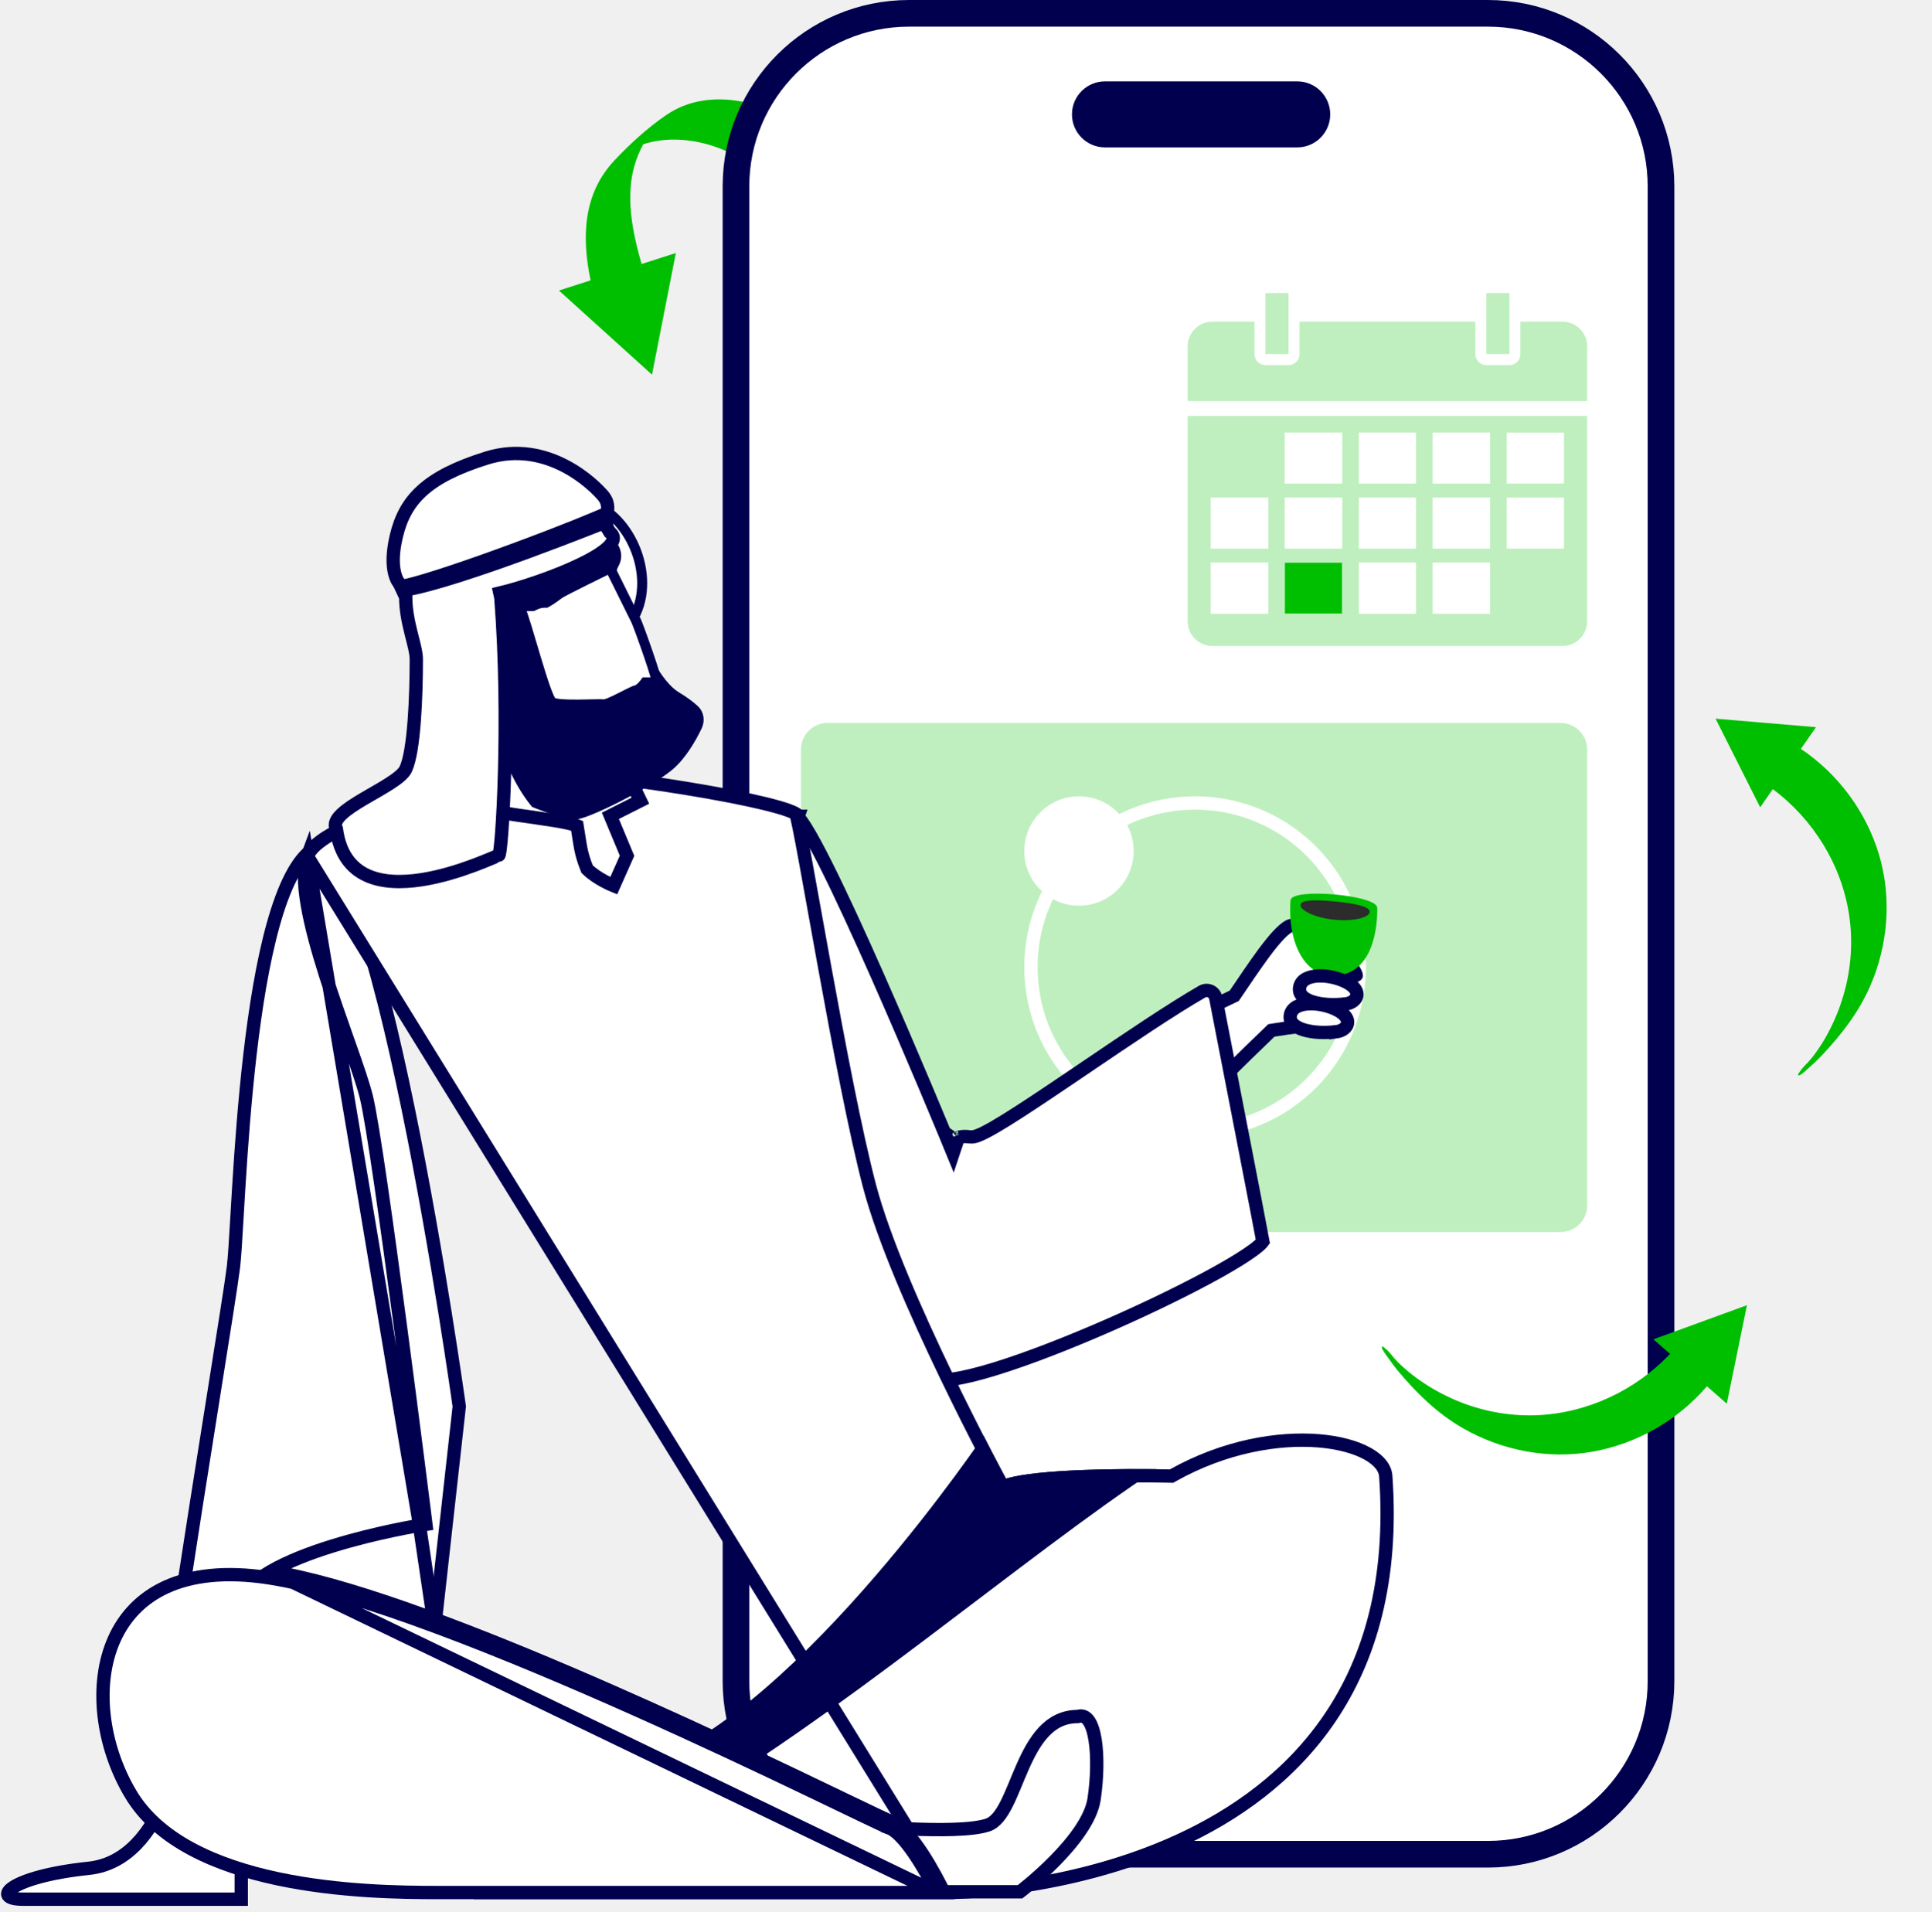
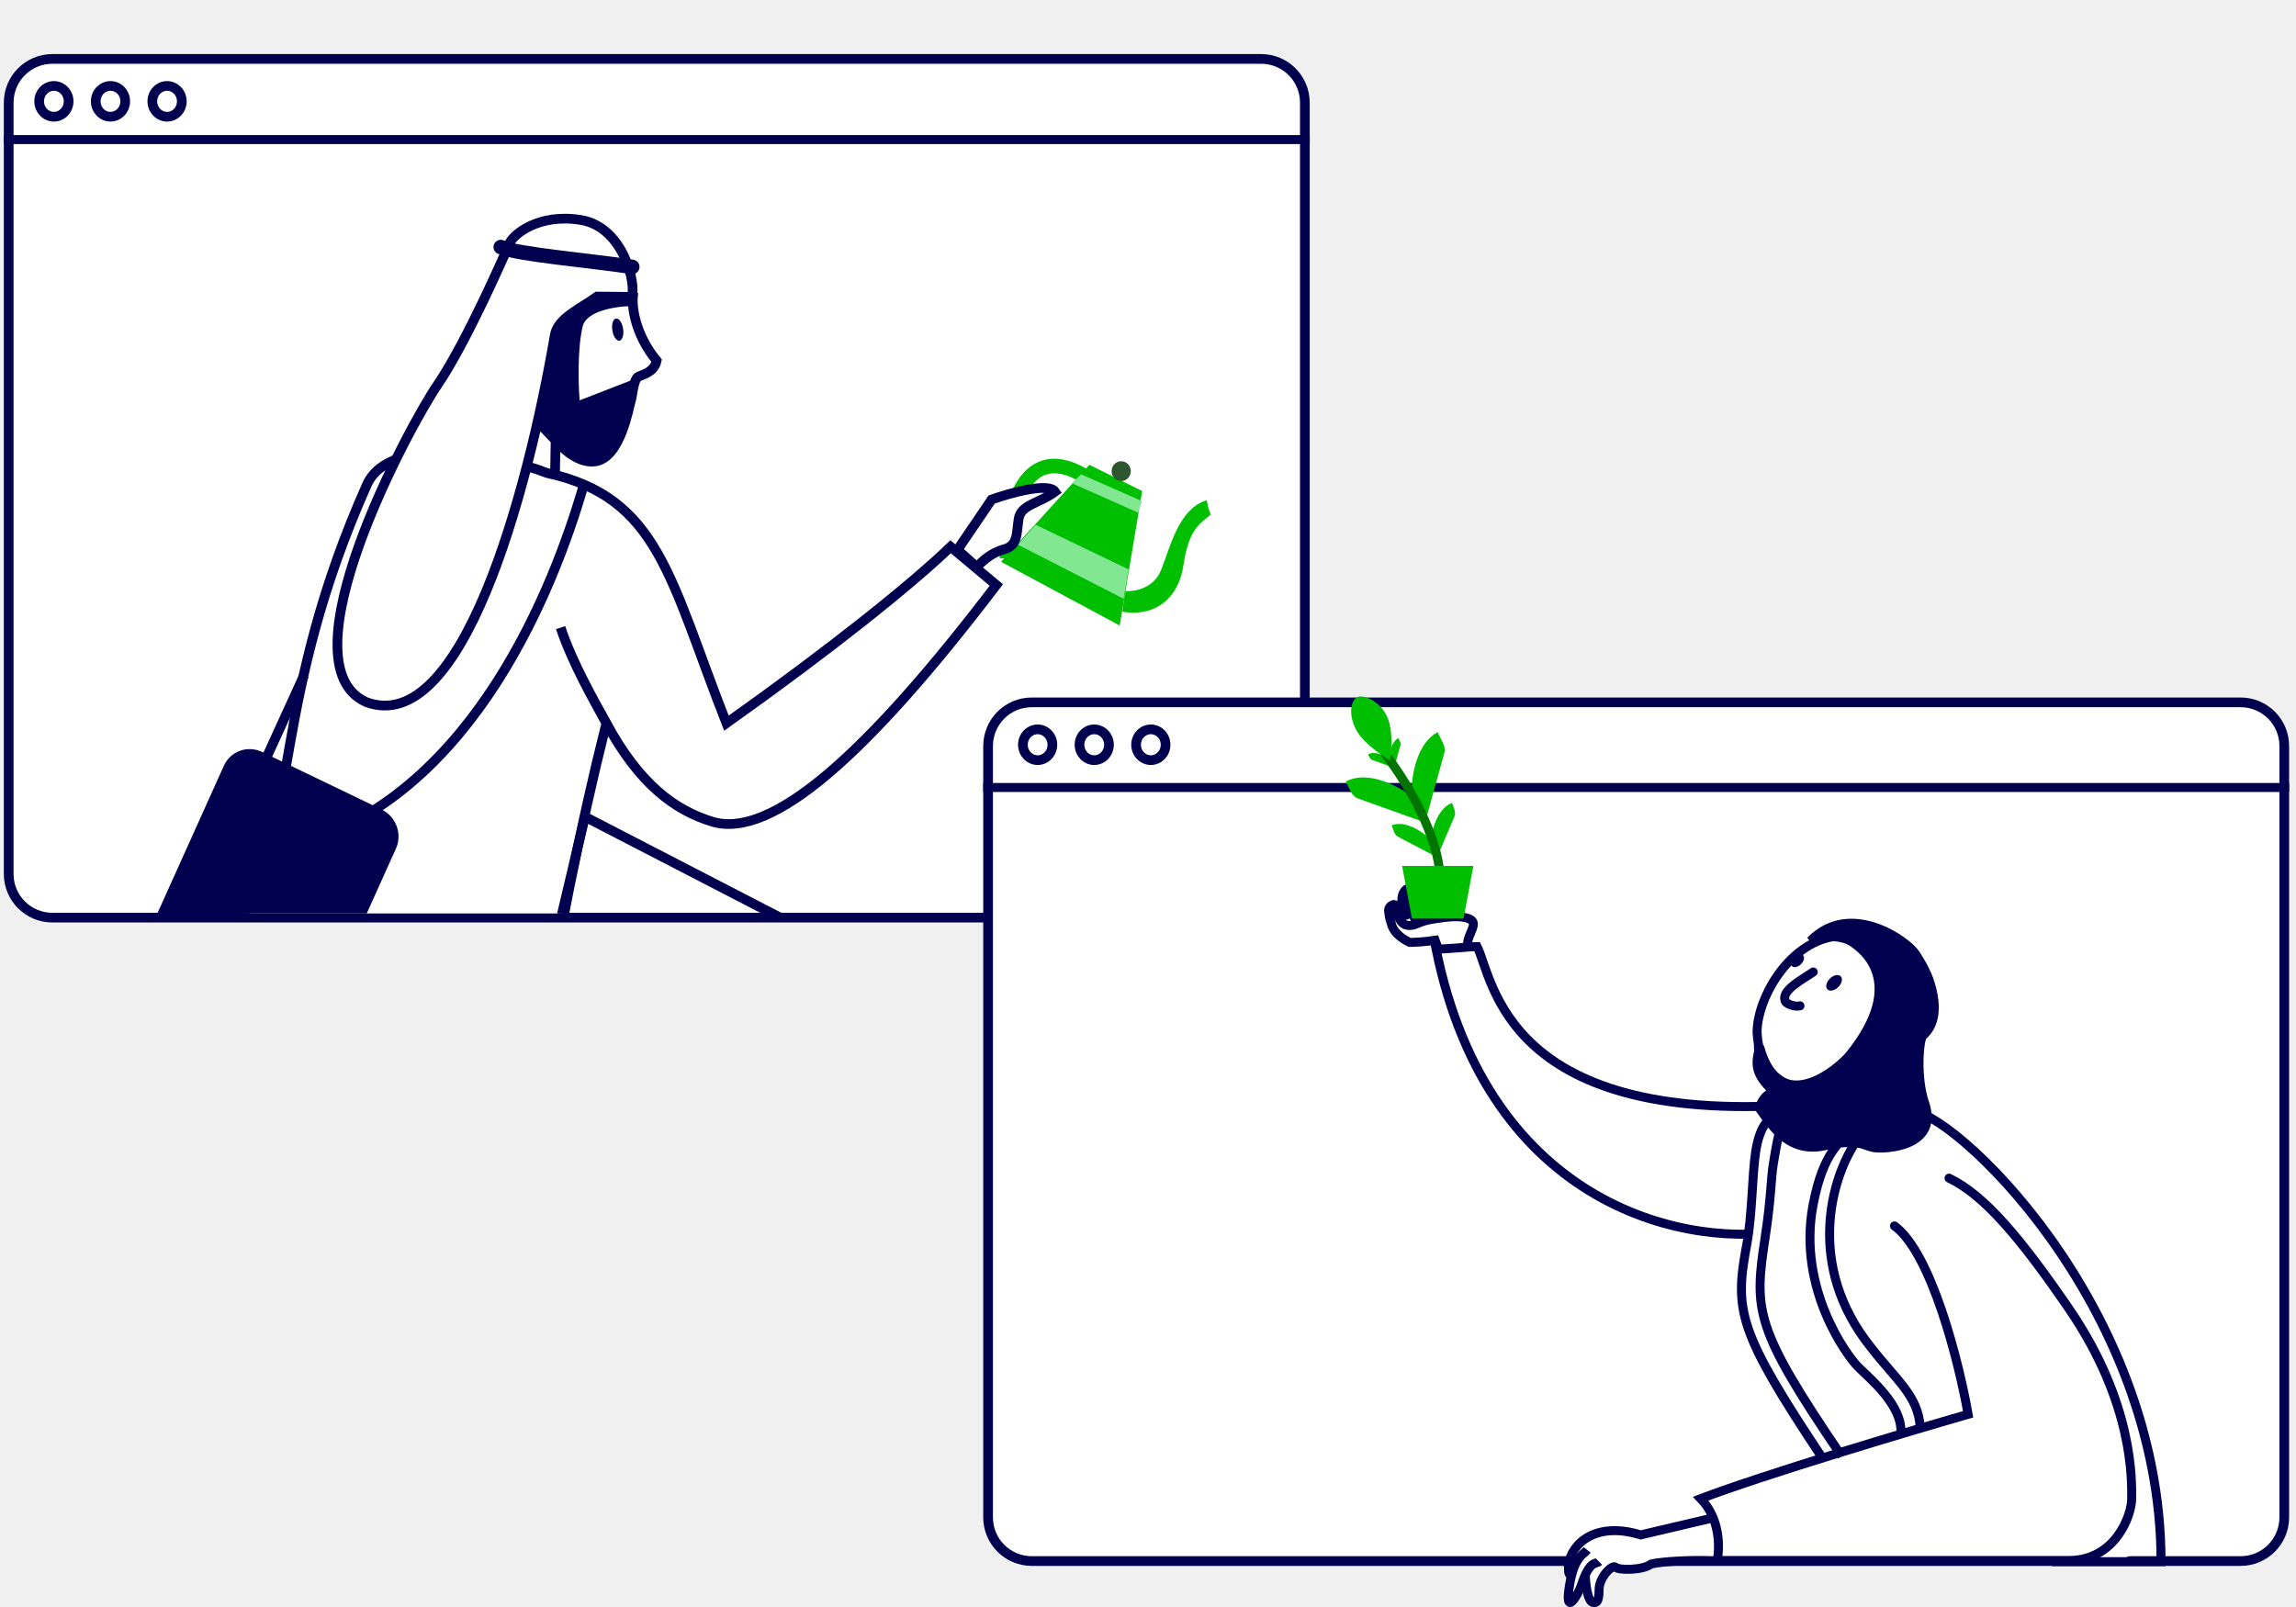
- <svg xmlns="http://www.w3.org/2000/svg" width="290" height="287" viewBox="0 0 290 287" fill="none">
-   <g clip-path="url(#clip0_982_4721)">
-     <path d="M103.919 21.173C102.175 20.904 100.381 20.878 98.636 21.164C97.941 21.279 97.253 21.444 96.586 21.669C95.527 23.655 94.87 25.747 94.698 28.128C94.414 32.037 95.271 35.9 96.342 39.639L101.485 37.988L97.907 56.26L83.929 43.622L88.682 42.097C87.368 35.772 87.471 29.189 92.25 24.102C94.57 21.633 97.198 19.231 99.997 17.303C101.625 16.181 103.455 15.454 105.411 15.131C109.316 14.489 113.401 15.382 116.878 17.172C120.67 19.125 123.785 22.191 125.796 25.926C126.008 26.322 122.91 28.832 122.577 29.128C122.329 29.347 119.069 32.044 119.021 31.959C115.984 26.317 110.331 22.16 103.922 21.172L103.919 21.173Z" fill="#00BF00" />
+ <svg xmlns="http://www.w3.org/2000/svg" width="310" height="217" viewBox="0 0 310 217" fill="none">
+   <rect x="1.173" y="7.958" width="175.006" height="115.953" rx="5.896" fill="white" stroke="#00004E" stroke-width="1.31" />
+   <g clip-path="url(#clip0_538_3158)">
+     <path d="M88.656 48.702C85.692 45.092 85.294 41.351 85.466 39.931L81.353 37.161L75.076 36.644C72.601 38.652 68.148 44.169 70.13 50.166C72.609 57.663 76.726 62.677 80.274 62.315C83.823 61.953 84.931 54.752 85.154 54.21C85.377 53.667 85.485 51.152 86.232 50.839C86.979 50.527 88.36 50.173 88.656 48.702Z" fill="white" stroke="#00004E" stroke-width="1.31" stroke-linecap="round" />
+     <path d="M74.921 64.973L75.016 59.468L70.455 54.688L65.923 62.216L74.921 64.973Z" fill="white" stroke="#00004E" stroke-width="1.31" />
+     <path d="M78.688 43.998C79.282 41.953 83.166 41.376 85.034 41.343L84.919 39.37L81.967 39.033L75.429 38.401L71.742 45.108C71.135 47.084 70.491 52.055 72.769 56.132C75.617 61.228 79.169 63.11 81.782 62.017C83.872 61.142 85.723 53.939 85.611 51.207L78.257 54.06C78.091 51.958 77.946 47.004 78.688 43.998Z" fill="#00004E" />
+     <path d="M98.081 97.656C90.404 78.113 88.971 67.149 73.832 63.866C68.05 61.573 52.689 58.371 49.525 65.482C36.796 94.087 40.168 110.748 32.802 123.806C26.826 134.4 -2.046 193.768 -5.918 207.271L60.667 227.675C64.33 219.108 67.414 155.426 81.865 97.656C86.341 105.902 91.099 109.402 96.147 110.948C104.192 113.414 117.181 101.781 134.519 78.997L128.348 73.832C122.986 78.986 112.186 87.63 98.081 97.656Z" fill="white" />
+     <path d="M75.69 84.752C77.311 89.624 80.285 94.745 81.865 97.656M81.865 97.656C86.341 105.902 91.099 109.402 96.147 110.948C104.192 113.414 117.181 101.781 134.519 78.997L128.348 73.832C122.986 78.986 112.186 87.63 98.081 97.656C90.404 78.113 88.971 67.149 73.832 63.866C68.05 61.573 52.689 58.371 49.525 65.482C36.796 94.087 40.168 110.748 32.802 123.806C26.826 134.4 -2.046 193.768 -5.918 207.271L60.667 227.675C64.33 219.108 67.414 155.426 81.865 97.656Z" stroke="#00004E" stroke-width="1.31" />
+     <path d="M80.624 40.045L85.285 40.087C85.954 38.459 84.223 30.65 78.431 29.705C72.639 28.76 69.245 31.752 68.799 32.837C68.352 33.922 62.956 46.286 59.081 51.95C55.206 57.614 37.928 89.74 49.478 94.818C62.313 99.534 71.192 66.896 74.912 45.221C75.3 42.958 78.423 41.64 80.624 40.045Z" fill="white" stroke="#00004E" stroke-width="1.31" />
+     <path d="M85.361 36.041C79.744 35.173 69.916 34.375 67.613 33.362" stroke="#00004E" stroke-width="1.966" stroke-linecap="round" />
+     <ellipse cx="0.74" cy="1.507" rx="0.74" ry="1.507" transform="matrix(0.978722 -0.166656 0.156037 0.994707 82.4453 43.1299)" fill="#00004E" />
+     <path d="M105.426 123.958L78.978 110.287L75.746 123.958L90.145 123.958L105.426 123.958Z" stroke="#00004E" stroke-width="1.31" />
+     <path d="M78.685 65.934C74.865 78.895 64.286 106.642 40.777 113.933" stroke="#00004E" stroke-width="1.31" />
+     <rect width="25.716" height="33.012" rx="3.931" transform="matrix(0.903427 0.434956 -0.409688 0.909435 31.8359 99.832)" fill="#00004E" />
+     <path d="M41.072 91.148L36.076 102.085" stroke="#00004E" stroke-width="1.31" />
+     <path d="M135.958 75.379C135.927 69.655 137.937 59.394 146.214 64.147" stroke="#00BF00" stroke-width="1.965" />
+     <path d="M156.773 76.96C155.771 79.481 153.155 79.908 151.972 79.807C151.888 80.198 151.684 81.303 151.538 82.594C155.369 83.304 158.996 81.334 159.756 76.456C160.516 71.577 161.725 70.921 163.469 69.495C163.351 69.213 163.081 68.43 162.942 67.549C159.176 68.637 158.025 73.808 156.773 76.96Z" fill="#00BF00" />
+     <path d="M147.089 62.765L135.158 75.864L151.177 84.465L154.213 66.31L147.089 62.765Z" fill="#00BF00" />
+     <path d="M137.417 73.539L139.838 70.868L152.386 76.889L151.7 80.85L137.417 73.539Z" fill="#81E791" />
+     <path d="M144.715 65.248L145.974 64.047L154.163 67.659L153.662 69.226L144.715 65.248Z" fill="#81E791" />
+     <ellipse cx="1.297" cy="1.338" rx="1.297" ry="1.338" transform="matrix(0.986019 -0.166639 0.156191 0.987727 149.895 62.5166)" fill="#2E562E" />
+     <path d="M133.893 67.45L129.281 74.24L131.875 76.567C132.636 75.761 133.937 74.59 135.518 74.188C137.495 73.685 137.231 71.954 137.538 70.041C137.846 68.128 140.305 67.989 142.457 66.392C141.579 65.118 136.382 66.566 133.893 67.45Z" fill="white" stroke="#00004E" stroke-width="1.31" />
  </g>
-   <rect x="110.514" y="2" width="138.912" height="276.429" rx="26" fill="white" stroke="#00004E" stroke-width="4" />
-   <rect x="120.268" y="108.556" width="118.073" height="76.445" rx="4" fill="#BFEFBF" />
-   <circle cx="179.462" cy="145.226" r="24.652" stroke="white" stroke-width="2" />
-   <circle cx="162.023" cy="127.787" r="8.213" fill="white" />
-   <mask id="path-6-inside-1_982_4721" fill="white">
-     <path fill-rule="evenodd" clip-rule="evenodd" d="M193.778 137.98C195.981 137.75 199.22 138.095 200.389 140.299C200.78 141.037 201.547 141.93 202.325 142.835C203.871 144.633 205.457 146.479 204.221 147.257C203.535 147.681 202.438 147.664 201.269 147.363C200.882 148.499 200.484 149.365 200.484 149.365C200.484 149.365 201.289 153.198 200.484 154.118C200.049 154.626 199.137 154.719 197.179 154.919C195.816 155.058 193.948 155.249 191.382 155.666C187.285 159.614 180.337 166.373 179.732 167.381C178.869 168.819 179.732 151.109 179.732 151.109V151.128C181.306 150.35 183.04 149.514 184.663 148.739C184.976 148.282 185.293 147.814 185.613 147.341C188.591 142.951 191.824 138.184 193.778 137.98Z" />
-   </mask>
-   <path fill-rule="evenodd" clip-rule="evenodd" d="M193.778 137.98C195.981 137.75 199.22 138.095 200.389 140.299C200.78 141.037 201.547 141.93 202.325 142.835C203.871 144.633 205.457 146.479 204.221 147.257C203.535 147.681 202.438 147.664 201.269 147.363C200.882 148.499 200.484 149.365 200.484 149.365C200.484 149.365 201.289 153.198 200.484 154.118C200.049 154.626 199.137 154.719 197.179 154.919C195.816 155.058 193.948 155.249 191.382 155.666C187.285 159.614 180.337 166.373 179.732 167.381C178.869 168.819 179.732 151.109 179.732 151.109V151.128C181.306 150.35 183.04 149.514 184.663 148.739C184.976 148.282 185.293 147.814 185.613 147.341C188.591 142.951 191.824 138.184 193.778 137.98Z" fill="white" />
-   <path d="M200.389 140.299L198.622 141.236L198.622 141.236L200.389 140.299ZM193.778 137.98L193.985 139.969L193.778 137.98ZM202.325 142.835L200.809 144.139L200.809 144.139L202.325 142.835ZM204.221 147.257L205.273 148.958L205.28 148.954L205.286 148.95L204.221 147.257ZM201.269 147.363L201.768 145.426L199.974 144.964L199.376 146.718L201.269 147.363ZM200.484 149.365L198.667 148.531L198.392 149.131L198.527 149.776L200.484 149.365ZM200.484 154.118L198.979 152.801L198.972 152.809L198.966 152.817L200.484 154.118ZM197.179 154.919L196.976 152.929L197.179 154.919ZM191.382 155.666L191.06 153.692L190.444 153.793L189.994 154.226L191.382 155.666ZM179.732 167.381L178.017 166.353H178.017L179.732 167.381ZM179.732 151.109H181.732L177.734 151.012L179.732 151.109ZM179.732 151.128H177.732V154.348L180.618 152.921L179.732 151.128ZM184.663 148.739L185.525 150.544L186.011 150.312L186.315 149.867L184.663 148.739ZM185.613 147.341L183.958 146.219L183.958 146.219L185.613 147.341ZM202.156 139.362C201.212 137.584 199.513 136.707 197.993 136.296C196.462 135.882 194.843 135.858 193.57 135.991L193.985 139.969C194.916 139.872 196.018 139.906 196.949 140.158C197.892 140.413 198.396 140.811 198.622 141.236L202.156 139.362ZM203.842 141.531C203.003 140.555 202.418 139.856 202.156 139.362L198.622 141.236C199.143 142.218 200.092 143.305 200.809 144.139L203.842 141.531ZM205.286 148.95C206.164 148.397 206.661 147.506 206.664 146.497C206.666 145.673 206.338 144.949 206.065 144.457C205.508 143.455 204.564 142.372 203.842 141.531L200.809 144.139C201.632 145.096 202.254 145.835 202.568 146.4C202.73 146.691 202.663 146.688 202.664 146.485C202.664 146.348 202.696 146.148 202.813 145.94C202.929 145.734 203.073 145.616 203.156 145.564L205.286 148.95ZM200.77 149.3C202.051 149.63 203.855 149.835 205.273 148.958L203.169 145.556C203.231 145.518 203.174 145.576 202.882 145.583C202.605 145.589 202.227 145.544 201.768 145.426L200.77 149.3ZM199.376 146.718C199.199 147.237 199.018 147.698 198.882 148.028C198.815 148.193 198.758 148.323 198.72 148.41C198.701 148.454 198.687 148.487 198.677 148.507C198.673 148.517 198.67 148.525 198.668 148.529C198.667 148.531 198.666 148.532 198.666 148.532C198.666 148.533 198.666 148.533 198.666 148.532C198.666 148.532 198.666 148.532 198.666 148.532C198.666 148.532 198.666 148.532 198.666 148.532C198.666 148.532 198.666 148.532 198.666 148.531C198.667 148.531 198.667 148.531 200.484 149.365C202.302 150.199 202.302 150.199 202.303 150.199C202.303 150.199 202.303 150.198 202.303 150.198C202.303 150.198 202.303 150.198 202.303 150.198C202.303 150.197 202.303 150.197 202.304 150.196C202.304 150.195 202.305 150.194 202.305 150.193C202.307 150.19 202.308 150.186 202.31 150.181C202.315 150.172 202.32 150.16 202.327 150.144C202.341 150.113 202.361 150.069 202.385 150.014C202.433 149.903 202.501 149.746 202.581 149.552C202.74 149.165 202.952 148.625 203.162 148.008L199.376 146.718ZM200.484 149.365C198.527 149.776 198.527 149.776 198.527 149.776C198.527 149.776 198.527 149.775 198.527 149.775C198.527 149.775 198.527 149.775 198.527 149.775C198.527 149.775 198.527 149.775 198.527 149.775C198.527 149.775 198.527 149.777 198.528 149.779C198.529 149.784 198.53 149.792 198.533 149.803C198.537 149.826 198.544 149.861 198.553 149.908C198.571 150.002 198.597 150.14 198.625 150.31C198.683 150.653 198.751 151.11 198.795 151.583C198.841 152.069 198.855 152.507 198.83 152.834C198.817 152.996 198.799 153.079 198.792 153.101C198.781 153.14 198.813 152.991 198.979 152.801L201.99 155.435C202.657 154.673 202.778 153.664 202.818 153.141C202.868 152.49 202.833 151.797 202.778 151.21C202.721 150.61 202.638 150.051 202.57 149.647C202.536 149.443 202.505 149.274 202.482 149.155C202.47 149.095 202.461 149.048 202.454 149.014C202.451 148.997 202.448 148.983 202.446 148.973C202.445 148.968 202.444 148.964 202.443 148.961C202.443 148.959 202.443 148.958 202.442 148.957C202.442 148.956 202.442 148.956 202.442 148.955C202.442 148.955 202.442 148.955 202.442 148.955C202.442 148.954 202.442 148.954 200.484 149.365ZM198.966 152.817C199.186 152.561 199.388 152.593 198.988 152.678C198.592 152.762 198.003 152.825 196.976 152.929L197.382 156.909C198.312 156.814 199.159 156.73 199.817 156.591C200.472 156.452 201.348 156.184 202.003 155.42L198.966 152.817ZM196.976 152.929C195.604 153.069 193.688 153.265 191.06 153.692L191.703 157.64C194.209 157.233 196.029 157.047 197.382 156.909L196.976 152.929ZM189.994 154.226C187.944 156.202 185.174 158.887 182.838 161.207C181.671 162.366 180.604 163.443 179.786 164.298C179.378 164.725 179.021 165.108 178.741 165.425C178.502 165.694 178.202 166.043 178.017 166.353L181.447 168.41C181.413 168.467 181.462 168.385 181.735 168.076C181.967 167.815 182.284 167.473 182.677 167.063C183.46 166.244 184.499 165.195 185.657 164.045C187.971 161.746 190.723 159.078 192.769 157.106L189.994 154.226ZM178.017 166.353C178.024 166.34 178.302 165.827 178.969 165.583C179.393 165.428 179.886 165.417 180.351 165.599C180.767 165.762 181.019 166.023 181.145 166.178C181.371 166.458 181.442 166.716 181.444 166.724C181.462 166.78 181.463 166.8 181.456 166.76C181.423 166.567 181.387 166.119 181.367 165.39C181.328 163.989 181.354 161.955 181.408 159.835C181.461 157.726 181.542 155.568 181.609 153.936C181.642 153.12 181.673 152.437 181.694 151.958C181.705 151.719 181.714 151.53 181.72 151.402C181.723 151.338 181.725 151.289 181.727 151.256C181.728 151.239 181.728 151.227 181.729 151.219C181.729 151.214 181.729 151.211 181.729 151.209C181.729 151.208 181.729 151.208 181.729 151.207C181.729 151.207 181.729 151.207 181.729 151.207C181.729 151.206 181.729 151.206 179.732 151.109C177.734 151.012 177.734 151.012 177.734 151.012C177.734 151.012 177.734 151.013 177.734 151.013C177.734 151.014 177.734 151.014 177.734 151.016C177.734 151.018 177.734 151.021 177.733 151.025C177.733 151.034 177.732 151.047 177.732 151.064C177.73 151.098 177.728 151.148 177.725 151.213C177.718 151.344 177.709 151.535 177.698 151.776C177.676 152.26 177.646 152.949 177.612 153.772C177.545 155.415 177.463 157.595 177.409 159.734C177.355 161.862 177.327 163.986 177.369 165.501C177.389 166.229 177.427 166.93 177.513 167.43C177.535 167.563 177.568 167.728 177.621 167.898C177.658 168.021 177.767 168.363 178.035 168.693C178.18 168.873 178.455 169.152 178.892 169.323C179.38 169.514 179.895 169.503 180.343 169.34C181.058 169.078 181.385 168.513 181.447 168.41L178.017 166.353ZM177.732 151.109V151.128H181.732V151.109H177.732ZM180.618 152.921C182.181 152.149 183.906 151.317 185.525 150.544L183.802 146.934C182.174 147.711 180.431 148.552 178.846 149.335L180.618 152.921ZM183.958 146.219C183.638 146.692 183.322 147.157 183.012 147.611L186.315 149.867C186.629 149.407 186.949 148.936 187.269 148.464L183.958 146.219ZM193.57 135.991C192.433 136.11 191.466 136.808 190.783 137.404C190.031 138.059 189.266 138.914 188.523 139.835C187.036 141.679 185.433 144.044 183.958 146.219L187.269 148.464C188.772 146.248 190.275 144.035 191.636 142.347C192.318 141.501 192.914 140.852 193.411 140.419C193.976 139.927 194.145 139.953 193.985 139.969L193.57 135.991Z" fill="#00004E" mask="url(#path-6-inside-1_982_4721)" />
-   <path d="M193.789 135.194C193.268 142.655 196.835 147.848 202.014 146.246C207.193 144.643 206.808 136.328 206.808 136.328C206.889 134.387 193.877 133.252 193.797 135.194H193.789Z" fill="#00BF00" />
-   <path d="M205.689 136.948C205.729 136.118 203.5 135.673 200.622 135.381C197.752 135.088 195.322 135.053 195.282 135.884C195.242 136.714 197.511 137.825 200.381 138.106C203.251 138.398 205.64 137.767 205.681 136.936L205.689 136.948Z" fill="#2C2C2C" />
-   <path d="M89.596 75.859C95.796 78.827 98.928 88.853 94.021 94.289C89.113 99.726 82.952 72.692 89.596 75.859Z" fill="white" stroke="#00004E" stroke-width="1.5" />
-   <path d="M36.226 285.178H3.42C-1.524 285.178 1.562 281.766 13.327 280.539C25.093 279.294 27.258 260.721 27.258 260.721L36.226 264.133V285.178Z" fill="white" stroke="#00004E" stroke-width="2" />
-   <path d="M61.999 273.652L24.287 262.739C24.76 256.562 27.115 240.907 29.52 225.583C30.404 219.955 31.294 214.376 32.096 209.345C33.573 200.081 34.754 192.678 35.053 190.254C35.221 188.902 35.378 186.226 35.583 182.74C35.666 181.328 35.756 179.784 35.859 178.141C36.216 172.404 36.718 165.391 37.529 158.394C38.34 151.39 39.455 144.438 41.03 138.811C41.818 135.997 42.712 133.545 43.724 131.596C44.744 129.633 45.84 128.262 46.989 127.507C47.397 127.239 47.736 127.222 48.111 127.375C48.557 127.557 49.116 128.013 49.762 128.865C51.048 130.561 52.392 133.435 53.742 137.212C56.431 144.731 59.023 155.459 61.286 166.459C63.547 177.447 65.47 188.661 66.829 197.131C67.509 201.365 68.046 204.912 68.415 207.4C68.599 208.643 68.74 209.622 68.836 210.29C68.883 210.624 68.92 210.88 68.944 211.053L68.963 211.19L61.999 273.652Z" fill="white" stroke="#00004E" stroke-width="2" />
-   <path d="M142.092 170.713C142.092 170.714 142.093 170.714 143.017 170.333L142.093 170.714L143.116 173.2L143.911 170.814C143.915 170.812 143.92 170.809 143.925 170.807C144.072 170.733 144.549 170.573 145.672 170.712C146.07 170.762 146.485 170.635 146.774 170.53C147.113 170.408 147.505 170.228 147.933 170.009C148.793 169.57 149.884 168.931 151.137 168.153C153.647 166.594 156.883 164.431 160.361 162.082C161.262 161.473 162.179 160.852 163.104 160.226C169.347 155.997 175.961 151.518 180.499 148.91L180.503 148.907C181.325 148.43 182.384 148.907 182.563 149.857L182.564 149.863C182.771 150.928 183.022 152.219 183.304 153.671C185.358 164.228 189.07 183.317 189.638 186.428C189.607 186.471 189.561 186.531 189.492 186.608C189.248 186.879 188.837 187.239 188.243 187.679C187.065 188.553 185.313 189.64 183.14 190.859C178.803 193.291 172.895 196.188 166.802 198.867C160.708 201.547 154.46 203.995 149.444 205.541C146.932 206.315 144.761 206.851 143.089 207.084C142.251 207.2 141.572 207.235 141.055 207.197C140.515 207.158 140.271 207.047 140.188 206.985C140.047 206.878 139.771 206.56 139.377 205.901C139.003 205.274 138.577 204.435 138.107 203.402C137.168 201.339 136.083 198.572 134.912 195.331C132.571 188.853 129.907 180.553 127.393 172.354C124.881 164.159 122.522 156.078 120.791 150.045C119.926 147.029 119.217 144.525 118.726 142.776C118.48 141.901 118.288 141.215 118.158 140.748C118.092 140.514 118.043 140.335 118.009 140.215L117.991 140.15L117.989 140.061C117.986 139.924 117.981 139.721 117.977 139.463C117.968 138.947 117.959 138.208 117.96 137.323C117.961 135.55 117.998 133.198 118.144 130.862C118.29 128.513 118.543 126.237 118.959 124.591C119.169 123.758 119.402 123.171 119.63 122.823C119.697 122.721 119.75 122.658 119.789 122.619C119.839 122.668 119.901 122.734 119.974 122.821C120.243 123.137 120.586 123.624 120.998 124.285C121.816 125.601 122.834 127.487 123.983 129.771C126.278 134.334 129.055 140.401 131.741 146.473C134.425 152.542 137.013 158.602 138.931 163.146C139.889 165.418 140.68 167.311 141.231 168.635C141.506 169.297 141.722 169.817 141.868 170.171L142.036 170.576L142.078 170.679L142.089 170.705L142.092 170.712L142.092 170.713ZM143.861 170.845C143.861 170.845 143.862 170.845 143.863 170.844L143.861 170.845ZM119.856 122.568C119.855 122.568 119.854 122.568 119.853 122.568C119.86 122.564 119.864 122.562 119.868 122.562L119.867 122.565C119.865 122.566 119.861 122.567 119.856 122.568ZM119.669 122.514C119.662 122.51 119.658 122.508 119.658 122.508C119.658 122.507 119.662 122.509 119.669 122.514Z" fill="white" stroke="#00004E" stroke-width="2" />
-   <path d="M142.231 284.177H142.236L142.238 284.177L142.246 284.177L142.281 284.177C142.313 284.177 142.361 284.177 142.426 284.176C142.556 284.175 142.751 284.172 143.007 284.165C143.518 284.153 144.272 284.126 145.232 284.069C147.152 283.954 149.895 283.721 153.175 283.242C159.74 282.284 168.425 280.348 176.954 276.445C185.481 272.544 193.814 266.694 199.737 257.926C205.652 249.17 209.217 237.428 208.091 221.635L208.091 221.635C208.009 220.484 207.176 219.307 205.4 218.308C203.64 217.318 201.107 216.604 198.038 216.351C191.911 215.845 183.87 217.196 176.158 221.516L175.919 221.65L175.645 221.644L175.669 220.644C175.645 221.644 175.645 221.644 175.644 221.644L175.644 221.644L175.642 221.644L175.632 221.643L175.593 221.642L175.438 221.639C175.302 221.636 175.101 221.632 174.842 221.628C174.326 221.619 173.58 221.608 172.666 221.601C170.838 221.587 168.338 221.588 165.652 221.646C162.965 221.705 160.101 221.821 157.54 222.037C154.958 222.254 152.758 222.568 151.359 222.999L150.576 223.24L150.186 222.519L151.056 222.048C150.531 222.332 150.323 222.445 150.24 222.489C150.185 222.519 150.185 222.519 150.185 222.519L150.185 222.518L150.183 222.513L150.174 222.498L150.141 222.436C150.111 222.381 150.067 222.3 150.011 222.194C149.897 221.981 149.729 221.668 149.515 221.264C149.086 220.456 148.469 219.284 147.716 217.83C146.211 214.921 144.159 210.877 141.977 206.338C137.623 197.284 132.707 186.177 130.591 178.178C128.49 170.236 125.93 156.73 123.786 144.958C123.267 142.111 122.774 139.368 122.316 136.826C121.825 134.098 121.375 131.6 120.981 129.453C120.601 127.382 120.275 125.649 120.015 124.363C119.886 123.719 119.774 123.193 119.681 122.796C119.615 122.512 119.565 122.322 119.531 122.207C119.503 122.188 119.464 122.163 119.412 122.133C119.204 122.013 118.881 121.867 118.43 121.702C117.536 121.373 116.27 121.014 114.723 120.64C111.638 119.895 107.544 119.117 103.318 118.423C99.095 117.729 94.758 117.122 91.193 116.718C89.41 116.516 87.827 116.365 86.55 116.279C85.253 116.192 84.335 116.176 83.847 116.224C81.585 116.449 72.697 117.833 64.035 120.085C59.704 121.212 55.471 122.544 52.166 124.04C50.513 124.788 49.124 125.563 48.079 126.353C47.021 127.152 46.401 127.903 46.149 128.575L142.231 284.177ZM142.231 284.177H71.142M142.231 284.177H71.142M62.842 228.061C63.834 227.937 63.834 227.937 63.834 227.937L63.834 227.935L63.833 227.927L63.829 227.897L63.814 227.777L63.756 227.309C63.704 226.899 63.629 226.297 63.532 225.528C63.338 223.989 63.059 221.783 62.718 219.113C62.037 213.772 61.109 206.574 60.123 199.142C58.157 184.326 55.945 168.455 54.998 164.666C54.519 162.751 53.543 159.942 52.418 156.752C52.312 156.45 52.204 156.144 52.094 155.834C51.043 152.855 49.879 149.559 48.834 146.264C47.68 142.623 46.681 139.018 46.142 135.878C45.595 132.691 45.555 130.166 46.149 128.575L62.842 228.061ZM62.842 228.061L63.834 227.937L63.954 228.895L63.001 229.049L63 229.049L62.997 229.049L62.984 229.051L62.931 229.06C62.883 229.068 62.812 229.08 62.718 229.096C62.531 229.128 62.254 229.176 61.901 229.241C61.194 229.37 60.18 229.564 58.957 229.823C56.509 230.341 53.232 231.118 49.904 232.15C46.568 233.185 43.225 234.465 40.62 235.977C37.959 237.522 36.323 239.163 35.956 240.813C35.803 241.502 36.044 242.709 36.886 244.482C37.7 246.196 38.979 248.242 40.597 250.506C43.828 255.03 48.325 260.307 52.902 265.348C57.474 270.384 62.107 275.162 65.599 278.682C67.344 280.442 68.803 281.886 69.825 282.891C70.336 283.393 70.738 283.785 71.012 284.051C71.059 284.097 71.102 284.139 71.142 284.177M62.842 228.061L71.142 284.177M119.591 122.254C119.591 122.254 119.59 122.253 119.587 122.25C119.59 122.253 119.591 122.254 119.591 122.254Z" fill="white" stroke="#00004E" stroke-width="2" />
-   <path d="M139.54 284.067H153.164C153.164 284.067 163.378 276.323 164.298 270.133C165.218 263.942 164.604 256.812 161.826 257.751C153.164 257.751 152.951 272.508 148.314 274.042C143.677 275.594 128.225 274.042 128.225 274.042L139.559 284.067H139.54Z" fill="white" stroke="#00004E" stroke-width="2" />
-   <path d="M151.065 222.024C151.065 222.024 149.704 219.514 147.712 215.604C144.646 220.069 115.155 262.465 92.582 265.992L100.937 272.183C124.813 258.785 154.073 233.486 173.734 220.606C168.809 220.549 155.913 220.549 151.065 222.024Z" fill="#00004E" />
-   <path d="M69.156 120.235C71.893 122.23 83.947 122.824 86.656 124C87.156 127 87.156 128 88.156 130.5C89.656 132 92.156 133 92.156 133L94.156 128.5L91.656 122.5L96.156 120.235L93.156 114L86.194 97.171L75.184 102.573L75.495 120.235H69.156Z" fill="white" stroke="#00004E" stroke-width="2" />
-   <path d="M80.359 120.543C80.357 120.543 80.356 120.542 80.354 120.541C77.582 117.114 75.983 112.779 75.078 109.243C74.621 107.459 74.345 105.895 74.183 104.778C74.103 104.22 74.05 103.774 74.019 103.47C74.003 103.318 73.992 103.201 73.985 103.123C73.982 103.084 73.979 103.055 73.978 103.036L73.977 103.021L73.385 87.556L90.909 80.763C90.951 80.797 90.996 80.835 91.044 80.876C91.31 81.104 91.641 81.428 91.925 81.822C92.489 82.606 92.805 83.558 92.217 84.635L92.216 84.638C91.237 86.445 91.988 88.093 92.739 89.493C92.843 89.687 92.948 89.877 93.051 90.066C93.744 91.329 94.391 92.508 94.449 93.903L94.457 94.088L94.55 94.248C94.976 94.983 95.419 95.842 95.896 96.769L95.95 96.873C96.443 97.831 96.971 98.852 97.536 99.831C98.648 101.758 99.98 103.666 101.631 104.645C102.764 105.317 103.628 105.991 104.253 106.554C104.945 107.176 105.11 108.182 104.668 109.098C103.798 110.897 102.321 113.471 100.439 115.029L100.438 115.03C98.885 116.322 95.78 118.153 92.79 119.675C91.304 120.431 89.869 121.1 88.696 121.578C88.11 121.817 87.598 122.004 87.185 122.13C86.751 122.263 86.49 122.307 86.377 122.307C86.01 122.307 85.447 122.209 84.761 122.034C84.091 121.863 83.357 121.632 82.671 121.398C81.987 121.165 81.359 120.931 80.901 120.755C80.672 120.667 80.487 120.594 80.359 120.543Z" fill="#00004E" stroke="#00004E" stroke-width="1.5" />
-   <path d="M78.028 91.069C79.133 93.627 81.933 104.809 82.917 105.442C83.901 106.075 89.88 105.653 90.622 105.759C91.349 105.864 94.906 103.748 95.511 103.643C96.117 103.537 96.885 102.462 96.885 102.462C96.885 102.462 98.206 102.462 98.569 102.462C98.932 102.462 95.875 93.944 95.511 93.192C95.148 92.441 91.606 85.307 91.606 85.307C91.606 85.307 84.643 88.709 84.022 89.144C83.402 89.579 82.917 90 82.014 90.5C81.514 90.5 81.014 90.5 80.014 91C79.014 91 78.028 91.056 78.028 91.056V91.069Z" fill="white" stroke="#00004E" stroke-width="1.5" />
-   <path d="M75.204 89.738C76.644 108.088 75.362 128.45 74.887 128.45C74.411 128.45 52.514 139.5 50.514 124.5C48.915 121.653 59.639 118.19 60.92 115.5C62.202 112.809 62.514 104.5 62.514 99C62.514 97 60.92 93.5 60.92 89.647L59.956 87.596C59.956 87.596 58.232 85.868 59.514 80.5C60.795 75.119 63.959 71.623 73.09 68.775C82.22 65.928 89.17 72.763 90.611 74.5C92.051 76.237 90.611 78.349 90.611 78.349L91.575 79.929C94.852 82.385 81.674 87.464 75.055 89.045L75.204 89.738Z" fill="white" stroke="#00004E" stroke-width="2" />
-   <path d="M91.997 75.6C84.285 79.098 63.698 86.687 59.623 87.164L60.698 89.621C69.06 88.335 92.103 78.997 92.103 78.997L91.997 75.614V75.6Z" fill="#00004E" />
-   <path d="M140.649 284.178H65.621C60.291 284.178 50.863 284.061 41.687 282.11C32.462 280.149 23.774 276.393 19.591 269.335L19.591 269.334C15.305 262.113 14.121 252.938 17.148 246.163C18.65 242.8 21.193 240.01 24.955 238.295C28.73 236.575 33.805 235.904 40.403 236.928C53.709 238.993 75.986 247.986 95.511 256.704C105.249 261.052 114.265 265.313 121.081 268.575C123.064 269.524 124.85 270.384 126.418 271.138C127.553 271.684 128.574 272.175 129.472 272.605C131.565 273.607 133.009 274.288 133.528 274.481L133.877 273.544M140.649 284.178H141.765C140.498 281.586 136.886 274.676 133.877 273.544M140.649 284.178C140.619 284.117 140.588 284.054 140.555 283.99C140.069 283.024 139.385 281.725 138.589 280.387C137.79 279.045 136.892 277.686 135.981 276.587C135.043 275.456 134.196 274.732 133.524 274.48L133.877 273.544M140.649 284.178L40.556 235.939C62.702 239.376 109.039 261.667 126.856 270.239C130.7 272.088 133.217 273.299 133.877 273.544" fill="white" stroke="#00004E" stroke-width="2" />
-   <path d="M202.018 150.745C198.664 151.167 194.698 150.4 195.177 148.196C195.637 145.992 199.814 146.222 202.248 147.506C204.681 148.79 203.876 150.515 202.018 150.764V150.745Z" fill="white" stroke="#00004E" stroke-width="2" />
-   <path d="M200.619 154.923C197.265 155.345 193.299 154.578 193.778 152.374C194.257 150.17 198.415 150.4 200.849 151.684C203.282 152.968 202.477 154.693 200.619 154.942V154.923Z" fill="white" stroke="#00004E" stroke-width="2" />
-   <rect x="160.97" y="12.219" width="38.783" height="9.913" rx="4.956" fill="#00004E" />
-   <g clip-path="url(#clip1_982_4721)">
-     <path d="M179.431 95.908C180.125 96.602 181.083 97 182.063 97H234.619C235.598 97 236.558 96.602 237.251 95.908C237.943 95.214 238.341 94.254 238.341 93.272V62.451H178.341V93.273C178.341 94.255 178.739 95.215 179.431 95.908ZM226.261 64.952H234.848V72.604H226.261V64.952ZM226.261 74.72H234.848V82.372H226.261V74.72ZM215.153 64.952H223.743V72.604H215.153V64.952ZM215.153 74.72H223.743V82.372H215.153V74.72ZM215.153 84.488H223.743V92.139H215.153V84.488ZM204.046 64.952H212.636V72.604H204.046V64.952ZM204.046 74.72H212.636V82.372H204.046V74.72ZM204.046 84.488H212.636V92.139H204.046V84.488ZM192.94 64.952H201.53V72.604H192.94V64.952ZM192.94 74.72H201.53V82.372H192.94V74.72ZM192.94 84.488H201.53V92.139H192.94V84.488ZM181.834 74.72H190.423V82.372H181.834V74.72ZM181.834 84.488H190.423V92.139H181.834V84.488Z" fill="#BFEFBF" />
-     <path d="M184.511 48.292H182.063C181.083 48.292 180.125 48.689 179.431 49.383C178.739 50.077 178.341 51.037 178.341 52.017V60.226H238.341V52.017C238.341 51.037 237.943 50.077 237.25 49.383C236.558 48.689 235.599 48.292 234.619 48.292H228.307V53.171C228.307 54.081 227.569 54.819 226.66 54.819H223.191C222.282 54.819 221.547 54.08 221.547 53.171V48.292H195.138V53.171C195.138 54.081 194.4 54.819 193.492 54.819H190.022C189.112 54.819 188.377 54.08 188.377 53.171V48.292H184.511Z" fill="#BFEFBF" />
-     <path d="M190.022 53.17H193.492V48.292V44H190.022V48.292V53.17Z" fill="#BFEFBF" />
-     <path d="M223.191 53.17H226.66V48.292V44H223.191V48.292V53.17Z" fill="#BFEFBF" />
-     <path d="M201.53 64.952H192.94V72.604H201.53V64.952Z" fill="white" />
-     <path d="M212.636 64.952H204.046V72.604H212.636V64.952Z" fill="white" />
-     <path d="M223.743 64.952H215.153V72.604H223.743V64.952Z" fill="white" />
-     <path d="M190.423 74.72H181.834V82.372H190.423V74.72Z" fill="white" />
-     <path d="M201.53 74.72H192.94V82.372H201.53V74.72Z" fill="white" />
-     <path d="M212.636 74.72H204.046V82.372H212.636V74.72Z" fill="white" />
-     <path d="M223.743 74.72H215.153V82.372H223.743V74.72Z" fill="white" />
-     <path d="M190.423 84.488H181.834V92.139H190.423V84.488Z" fill="white" />
-     <path d="M201.53 84.488H192.94V92.139H201.53V84.488Z" fill="#00BF00" />
-     <path d="M212.636 84.488H204.046V92.139H212.636V84.488Z" fill="white" />
-     <path d="M223.743 84.488H215.153V92.139H223.743V84.488Z" fill="white" />
-   </g>
-   <path d="M270.149 161.47C269.836 161.443 270.042 161.285 270.214 161.001C270.581 160.403 271.145 159.876 271.629 159.373C271.432 159.575 272.121 158.786 272.086 158.828C272.359 158.488 272.616 158.136 272.865 157.779C273.447 156.956 273.976 156.097 274.455 155.208C275.418 153.43 276.194 151.553 276.773 149.616C277.954 145.667 278.285 141.48 277.673 137.405C276.548 129.885 272.297 123.026 266.212 118.496L264.315 121.223L257.617 107.912L272.697 109.189L270.428 112.448C276.016 116.203 280.217 121.856 282.15 128.297C284.097 134.783 283.536 141.881 280.825 148.078C279.117 151.99 276.542 155.336 273.619 158.428C272.961 159.124 272.258 159.796 271.536 160.423C271.42 160.522 270.429 161.492 270.149 161.47Z" fill="#00BF00" />
-   <path d="M207.52 202.331C207.583 202.024 207.717 202.245 207.98 202.448C208.533 202.88 208.992 203.498 209.437 204.035C209.259 203.816 209.965 204.588 209.927 204.549C210.234 204.858 210.555 205.152 210.881 205.44C211.634 206.109 212.428 206.73 213.257 207.305C214.917 208.461 216.697 209.442 218.559 210.235C222.356 211.853 226.488 212.655 230.618 212.51C238.24 212.247 245.567 208.813 250.786 203.298L248.29 201.11L262.328 195.983L259.304 210.777L256.321 208.16C251.931 213.27 245.812 216.792 239.171 217.977C232.483 219.171 225.478 217.811 219.621 214.424C215.921 212.289 212.888 209.358 210.147 206.113C209.53 205.383 208.943 204.609 208.402 203.823C208.317 203.697 207.466 202.605 207.52 202.331Z" fill="#00BF00" />
+   <rect x="133.409" y="94.842" width="175.006" height="115.953" rx="5.896" fill="white" stroke="#00004E" stroke-width="1.31" />
+   <rect x="0.518" y="18.239" width="176.316" height="1.215" fill="#00004E" />
+   <rect x="132.754" y="105.731" width="176.316" height="1.215" fill="#00004E" />
+   <path d="M9.267 13.682C9.267 14.851 8.356 15.761 7.278 15.761C6.199 15.761 5.288 14.851 5.288 13.682C5.288 12.514 6.199 11.603 7.278 11.603C8.356 11.603 9.267 12.514 9.267 13.682Z" stroke="#00004E" stroke-width="1.31" />
+   <path d="M142.089 100.566C142.089 101.735 141.178 102.645 140.1 102.645C139.021 102.645 138.11 101.735 138.11 100.566C138.11 99.397 139.021 98.487 140.1 98.487C141.178 98.487 142.089 99.397 142.089 100.566Z" stroke="#00004E" stroke-width="1.31" />
+   <path d="M16.906 13.682C16.906 14.851 15.995 15.761 14.916 15.761C13.838 15.761 12.927 14.851 12.927 13.682C12.927 12.514 13.838 11.603 14.916 11.603C15.995 11.603 16.906 12.514 16.906 13.682Z" stroke="#00004E" stroke-width="1.31" />
+   <path d="M149.73 100.566C149.73 101.735 148.819 102.645 147.74 102.645C146.662 102.645 145.751 101.735 145.751 100.566C145.751 99.397 146.662 98.487 147.74 98.487C148.819 98.487 149.73 99.397 149.73 100.566Z" stroke="#00004E" stroke-width="1.31" />
+   <path d="M24.547 13.682C24.547 14.851 23.635 15.761 22.557 15.761C21.478 15.761 20.567 14.851 20.567 13.682C20.567 12.514 21.478 11.603 22.557 11.603C23.635 11.603 24.547 12.514 24.547 13.682Z" stroke="#00004E" stroke-width="1.31" />
+   <path d="M157.373 100.566C157.373 101.735 156.461 102.645 155.383 102.645C154.305 102.645 153.393 101.735 153.393 100.566C153.393 99.397 154.305 98.487 155.383 98.487C156.461 98.487 157.373 99.397 157.373 100.566Z" stroke="#00004E" stroke-width="1.31" />
+   <path d="M194.967 101.806C195.149 101.261 195.026 100.712 194.782 100.228L194.096 98.864C191.415 100.306 190.535 104.414 190.553 107.48C188.135 105.705 184.375 104.093 181.695 105.534L182.382 106.898C182.648 107.426 183.069 107.759 183.606 107.917L192.409 111.066L194.967 101.806Z" fill="#00BF00" />
+   <path d="M189.079 100.639C189.14 100.46 189.099 100.279 189.019 100.12L188.793 99.672C187.912 100.146 187.622 101.497 187.628 102.505C186.833 101.921 185.596 101.391 184.715 101.865L184.941 102.314C185.028 102.488 185.167 102.597 185.343 102.649L188.238 103.685L189.079 100.639Z" fill="#00BF00" />
+   <path d="M196.357 110.296C196.513 109.977 196.482 109.63 196.372 109.312L196.061 108.415C194.299 109.067 193.425 111.513 193.187 113.396C191.847 112.097 189.67 110.781 187.908 111.434L188.219 112.33C188.339 112.678 188.571 112.918 188.888 113.062L194.036 115.759L196.357 110.296Z" fill="#00BF00" />
+   <path d="M194.367 117.784C194.286 115.597 192.71 109.346 187.055 101.841" stroke="#007300" stroke-width="1.213" stroke-linecap="round" stroke-linejoin="round" />
+   <path d="M183.344 98.951C184.293 100.454 186.627 102.057 187.676 102.67C187.883 101.497 188.104 98.693 187.332 96.867C186.366 94.585 183.752 93.507 182.987 94.326C182.222 95.147 182.158 97.071 183.344 98.951Z" fill="#00BF00" />
+   <path d="M193.893 128.156C201.043 163.549 228.364 168.853 241.823 166.012L244.749 149.13C203.139 152.734 201.598 132.088 199.441 127.828C198.208 127.828 195.742 128.156 193.893 128.156Z" fill="white" />
+   <path d="M189.711 124.256C189.402 123.326 188.945 121.251 189.586 120.393C190.051 119.654 190.872 119.936 190.612 120.745C190.351 121.555 190.306 123.112 190.652 123.455C190.928 123.73 191.234 124.479 191.352 124.82" stroke="#00004E" stroke-width="1.212" />
+   <path d="M194.082 127.828L193.77 126.971C192.273 127.2 190.859 127.257 190.339 127.257C189.715 126.971 188.156 126.114 187.844 124.686C187.594 124.001 187.532 123.544 187.532 123.258C187.22 122.401 188.369 121.769 188.468 122.401C188.78 124.401 189.404 124.972 190.339 124.972C191.221 124.972 191.587 124.401 193.458 124.115C195.33 123.829 197.201 123.544 198.449 124.115C199.696 124.686 198.137 126.114 198.137 127.543" stroke="#00004E" stroke-width="1.212" />
+   <path d="M241.823 166.029C228.364 168.853 201.043 163.344 193.893 128.154C195.742 128.154 198.208 127.828 199.441 127.828C201.598 132.064 203.139 152.592 244.749 149.008" stroke="#00004E" stroke-width="1.212" />
+   <path d="M190.638 124.039L189.311 116.935H198.932L197.605 124.039H190.638Z" fill="#00BF00" />
+   <path d="M237.106 155.554C237.696 151.607 239.287 150.736 239.529 151.119H260.983C279.796 159.854 288.238 184.129 289.926 191.832C290.408 193.489 291.663 197.746 292.82 201.523C293.303 205.996 288.72 210.717 285.102 210.717H231.8C232.523 205.747 230.835 204.008 229.629 202.268C233.006 201.109 240.241 198.641 242.171 198.044C240.627 194.466 240.285 189.596 240.307 187.608C234.571 178.164 234.57 175.026 235.901 167.978C236.651 164.002 236.624 158.784 237.106 155.554Z" fill="white" />
+   <path d="M257.802 149.971C263.113 149.472 291.78 175.941 291.78 210.878L277.056 210.878" stroke="#00004E" stroke-width="1.212" />
+   <path d="M239.439 151.12C239.2 150.735 237.622 151.609 237.038 155.571C236.56 158.814 236.587 164.053 235.843 168.044C234.169 177.025 234.621 179.682 246.121 196.981" stroke="#00004E" stroke-width="1.212" />
+   <path d="M242.056 151.125C240.77 149.965 240.227 152.214 239.411 157.273C239.109 159.147 239.139 161.77 238.323 167.111C236.809 177.03 236.875 179.273 248.655 196.625" stroke="#00004E" stroke-width="1.212" />
+   <path d="M247.963 130.67C247.912 131.544 248.085 133.454 249.181 134.099C250.278 134.744 250.653 138.392 250.704 139.669" stroke="#00004E" stroke-width="1.212" />
+   <path d="M237.418 141.479C237.79 148.539 243.782 148.67 246.73 147.853C247.895 147.612 251.62 143.931 253.948 138.782C256.043 133.389 249.757 130.202 247.895 130.202C241.609 129.957 237.418 137.312 237.418 141.479Z" stroke="#00004E" stroke-width="1.212" />
+   <path d="M237.236 139.393C237.666 147.553 244.585 147.704 247.99 146.759C249.335 146.481 253.636 142.226 256.325 136.277C258.745 130.044 251.486 126.361 249.335 126.361C242.076 126.078 237.236 134.577 237.236 139.393Z" fill="white" stroke="#00004E" stroke-width="1.212" />
+   <ellipse cx="0.806" cy="1.258" rx="0.806" ry="1.258" transform="matrix(0.6633 0.748353 -0.727693 0.685902 248.014 131.25)" fill="#00004E" />
+   <ellipse cx="0.672" cy="1.05" rx="0.672" ry="1.05" transform="matrix(0.6633 0.748353 -0.727693 0.685902 243.01 128.498)" fill="#00004E" />
+   <path d="M221.469 207.306L230.985 205.058C232.725 205.282 232.254 208.899 231.801 210.679C229.716 210.679 225.112 210.735 223.372 210.96C222.284 211.804 219.022 212.085 217.934 211.523C217.571 211.71 216.792 212.253 216.575 212.928C216.303 213.49 215.704 214.952 215.487 216.301C213.964 216.076 214.309 213.022 214.671 211.523C214.309 212.553 213.366 214.895 212.496 216.02C211.409 217.425 211.952 212.647 211.952 211.523C212.822 205.676 218.659 206.276 221.469 207.306Z" fill="white" />
+   <path d="M263.152 159.089C267.941 161.367 272.88 167.28 279.341 176.712C288.182 189.619 287.813 200.087 287.813 202.365C287.813 204.643 285.603 210.716 279.341 210.716C267.847 210.716 244.241 210.716 231.839 210.716C232.208 209.071 232.281 205.098 229.629 202.365C238.47 199.024 257.38 193.381 265.73 190.977C264.502 184.017 260.794 169.187 255.784 165.542" stroke="#00004E" stroke-width="1.212" stroke-linecap="round" />
+   <path d="M247.836 154.353C248.854 154.608 246.238 154.979 244.783 162.774C242.685 174.009 249.363 183.062 250.89 184.593C252.416 186.124 257.019 189.837 256.637 193.665" stroke="#00004E" stroke-width="1.212" />
+   <path d="M250.4 154.463C247.416 159 243.685 170.854 252.638 181.975C255.996 186.319 258.989 188.474 259.261 192.69" stroke="#00004E" stroke-width="1.212" />
+   <path d="M231.003 205.033L221.516 207.265C215.512 205.405 212.135 208.381 211.76 211.357C211.76 212.845 211.866 212.341 212.241 213.085" stroke="#00004E" stroke-width="1.212" />
+   <path d="M214.298 209.296C213.77 209.95 212.555 210.237 211.922 214.004C211.13 218.712 213.135 215.216 213.506 214.071C214.628 210.61 215.487 211.258 215.884 210.865" stroke="#00004E" stroke-width="1.212" />
+   <path d="M214.051 212.784C214.051 213.362 214.273 216.401 215.162 216.401C215.533 216.401 215.903 216.401 215.903 214.665C215.903 212.93 217.755 211.194 218.126 211.628C218.496 212.062 221.83 212.062 222.941 211.194C224.423 210.847 228.374 210.616 231.461 210.761" stroke="#00004E" stroke-width="1.212" />
+   <path d="M239.53 147.421C236.591 144.805 237.163 143.367 237.571 141.354C240.264 151.165 248.278 144.316 249.816 142.391C257.653 132.58 251.53 128.053 249.816 127.047C248.966 126.547 246.408 126.04 244.449 127.047C249.816 121.553 257.532 127.047 258.68 128.887C259.509 130.217 260.354 131.601 260.837 133.587C261.893 137.932 260.088 139.385 259.598 139.888C259.108 140.391 258.68 145.51 259.857 148.931C261.905 154.88 254.469 155.219 253 154.968C251.531 154.716 251.041 153.71 246.387 154.716C241.734 155.722 239.53 152.452 237.571 149.685C237.652 149.098 238.158 147.824 239.53 147.421Z" fill="#00004E" stroke="#00004E" stroke-width="1.212" />
+   <path d="M240.186 138.433C239.859 137.253 242.716 134.829 243.749 134.098L241.979 139.179C241.436 139.34 240.163 138.987 240.186 138.433Z" fill="white" />
+   <path d="M244.822 131.25C243.648 132.08 240.619 133.632 240.99 134.973C240.964 135.603 242.411 136.004 243.029 135.821" stroke="#00004E" stroke-width="1.212" stroke-linecap="round" />
  <defs>
-     <clipPath id="clip0_982_4721">
-       <rect width="35.612" height="45.447" fill="white" transform="matrix(-0.379056 -0.925374 0.926375 -0.376601 90.362 59.3272)" />
-     </clipPath>
-     <clipPath id="clip1_982_4721">
-       <rect width="60" height="53" fill="white" transform="translate(178.341 44)" />
+     <clipPath id="clip0_538_3158">
+       <rect width="173.377" height="123.339" fill="white" transform="translate(1.69336 0.0117188)" />
    </clipPath>
  </defs>
</svg>
